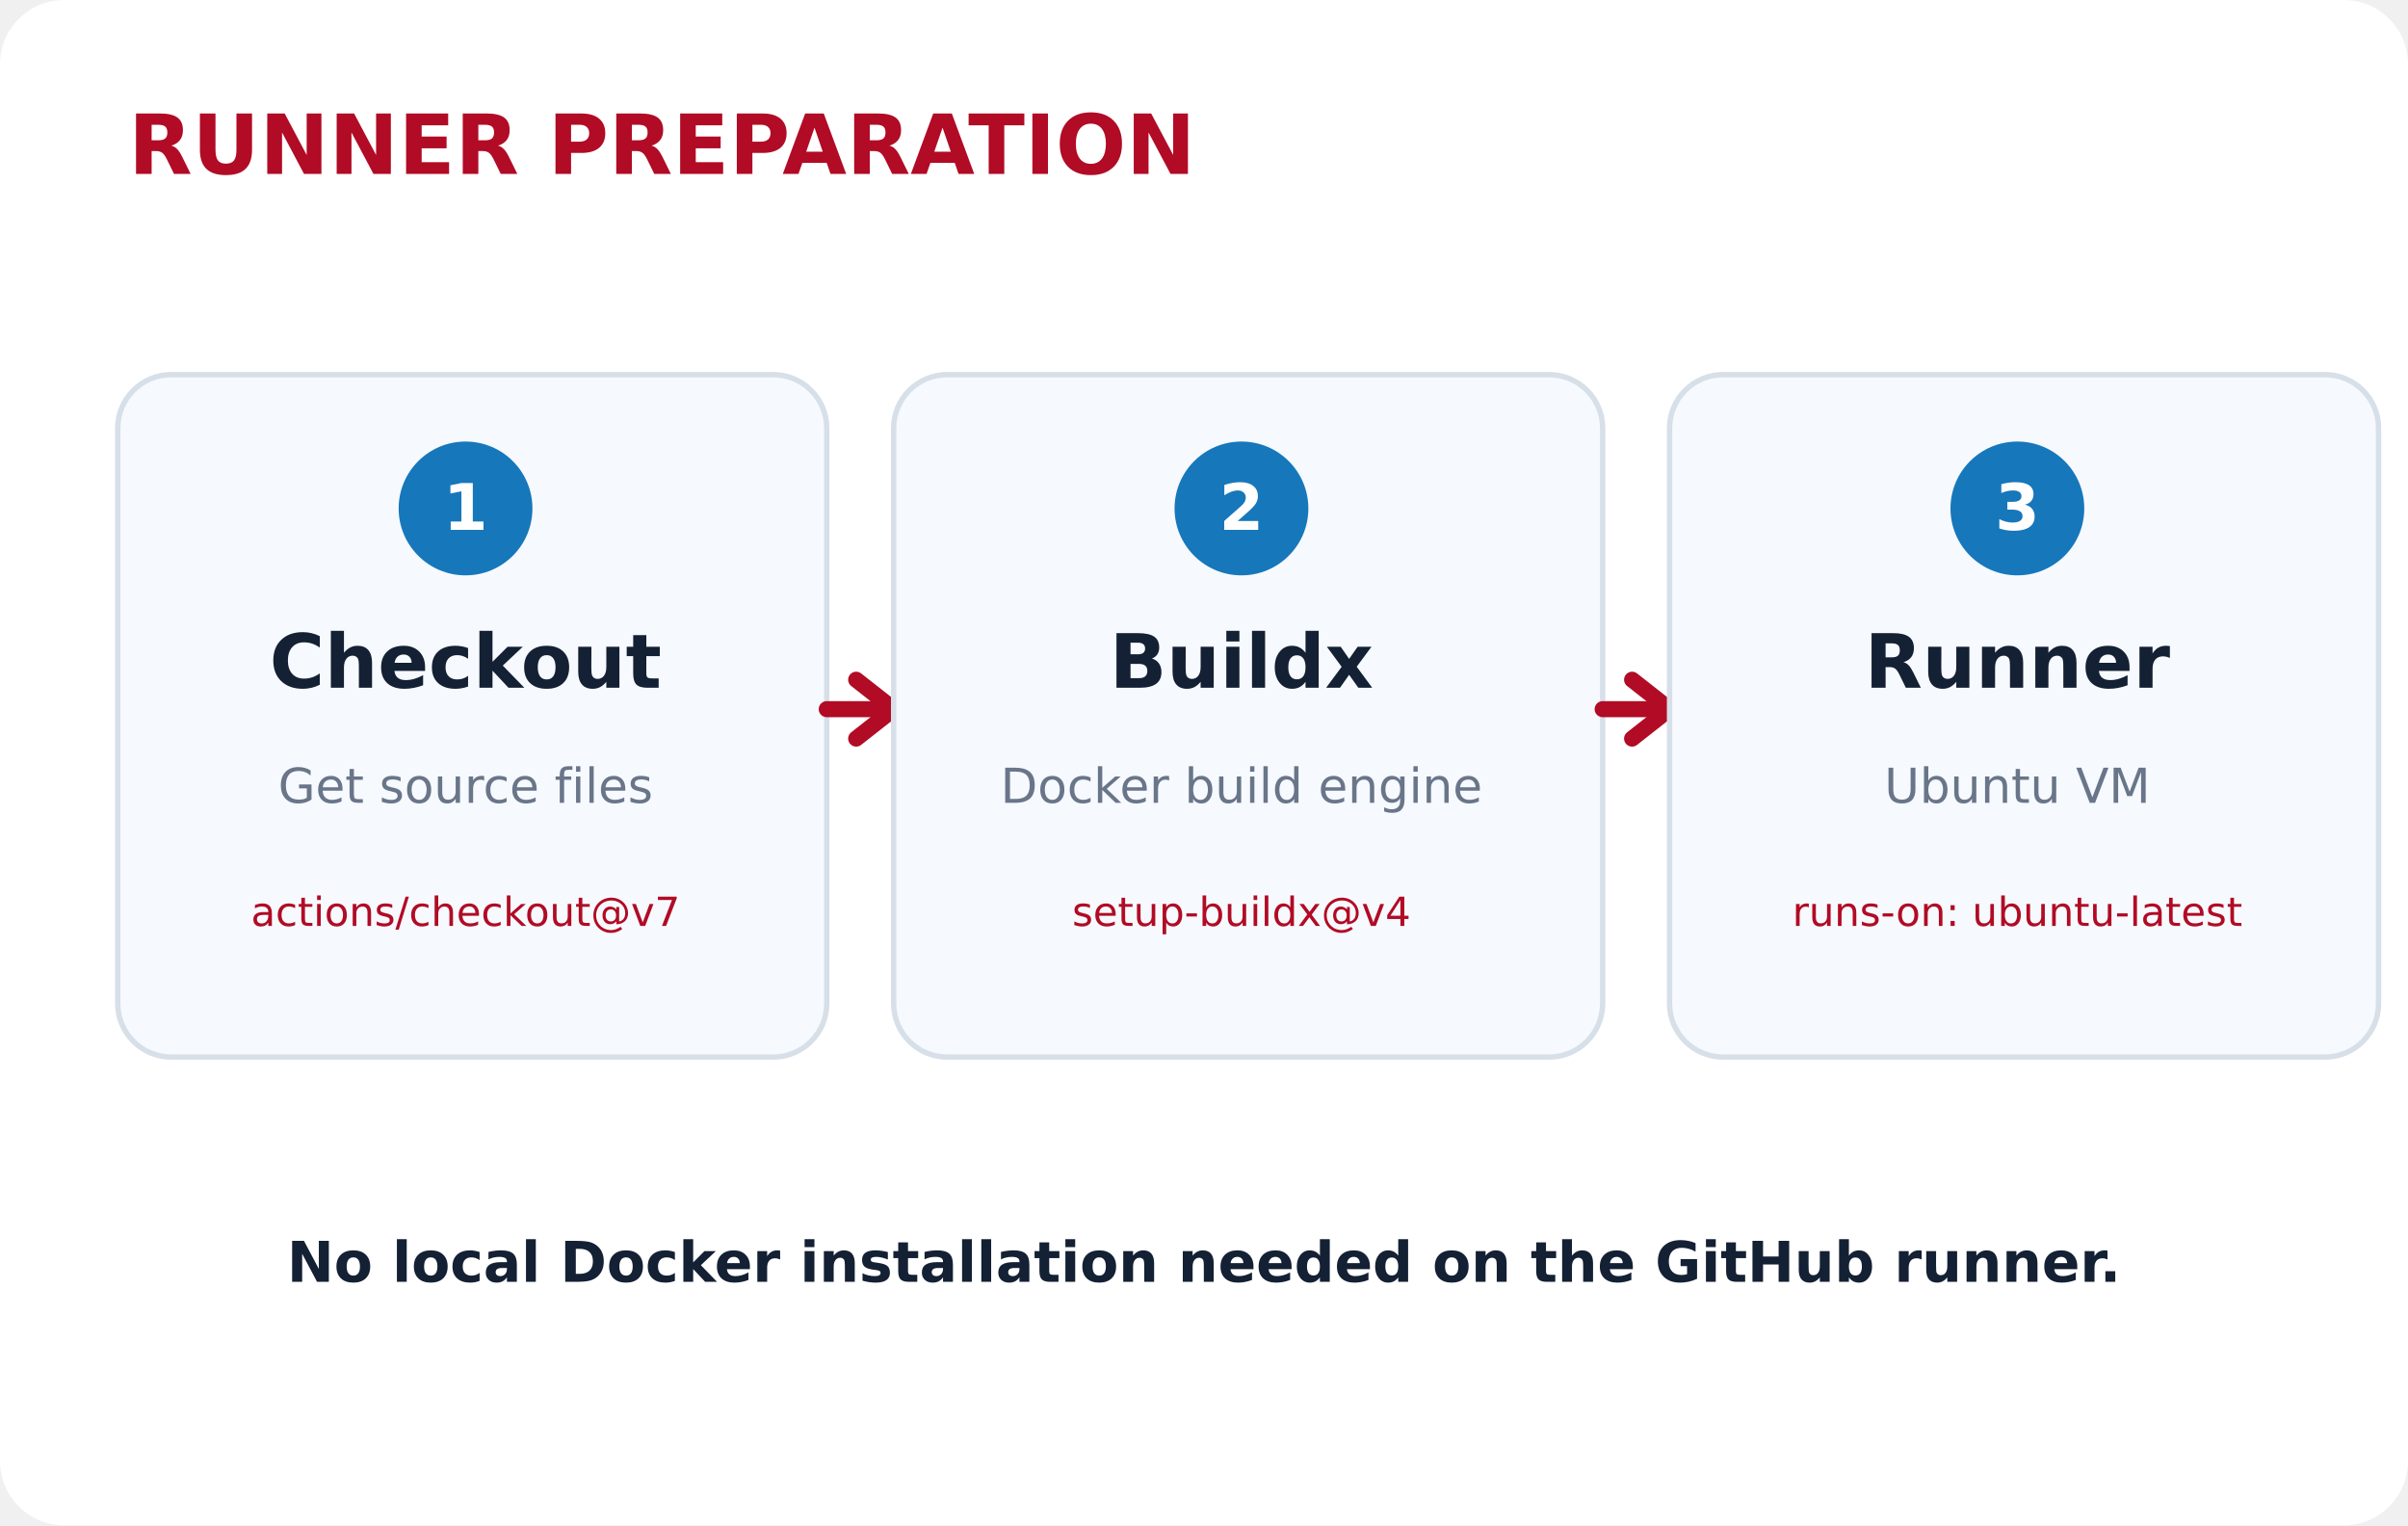
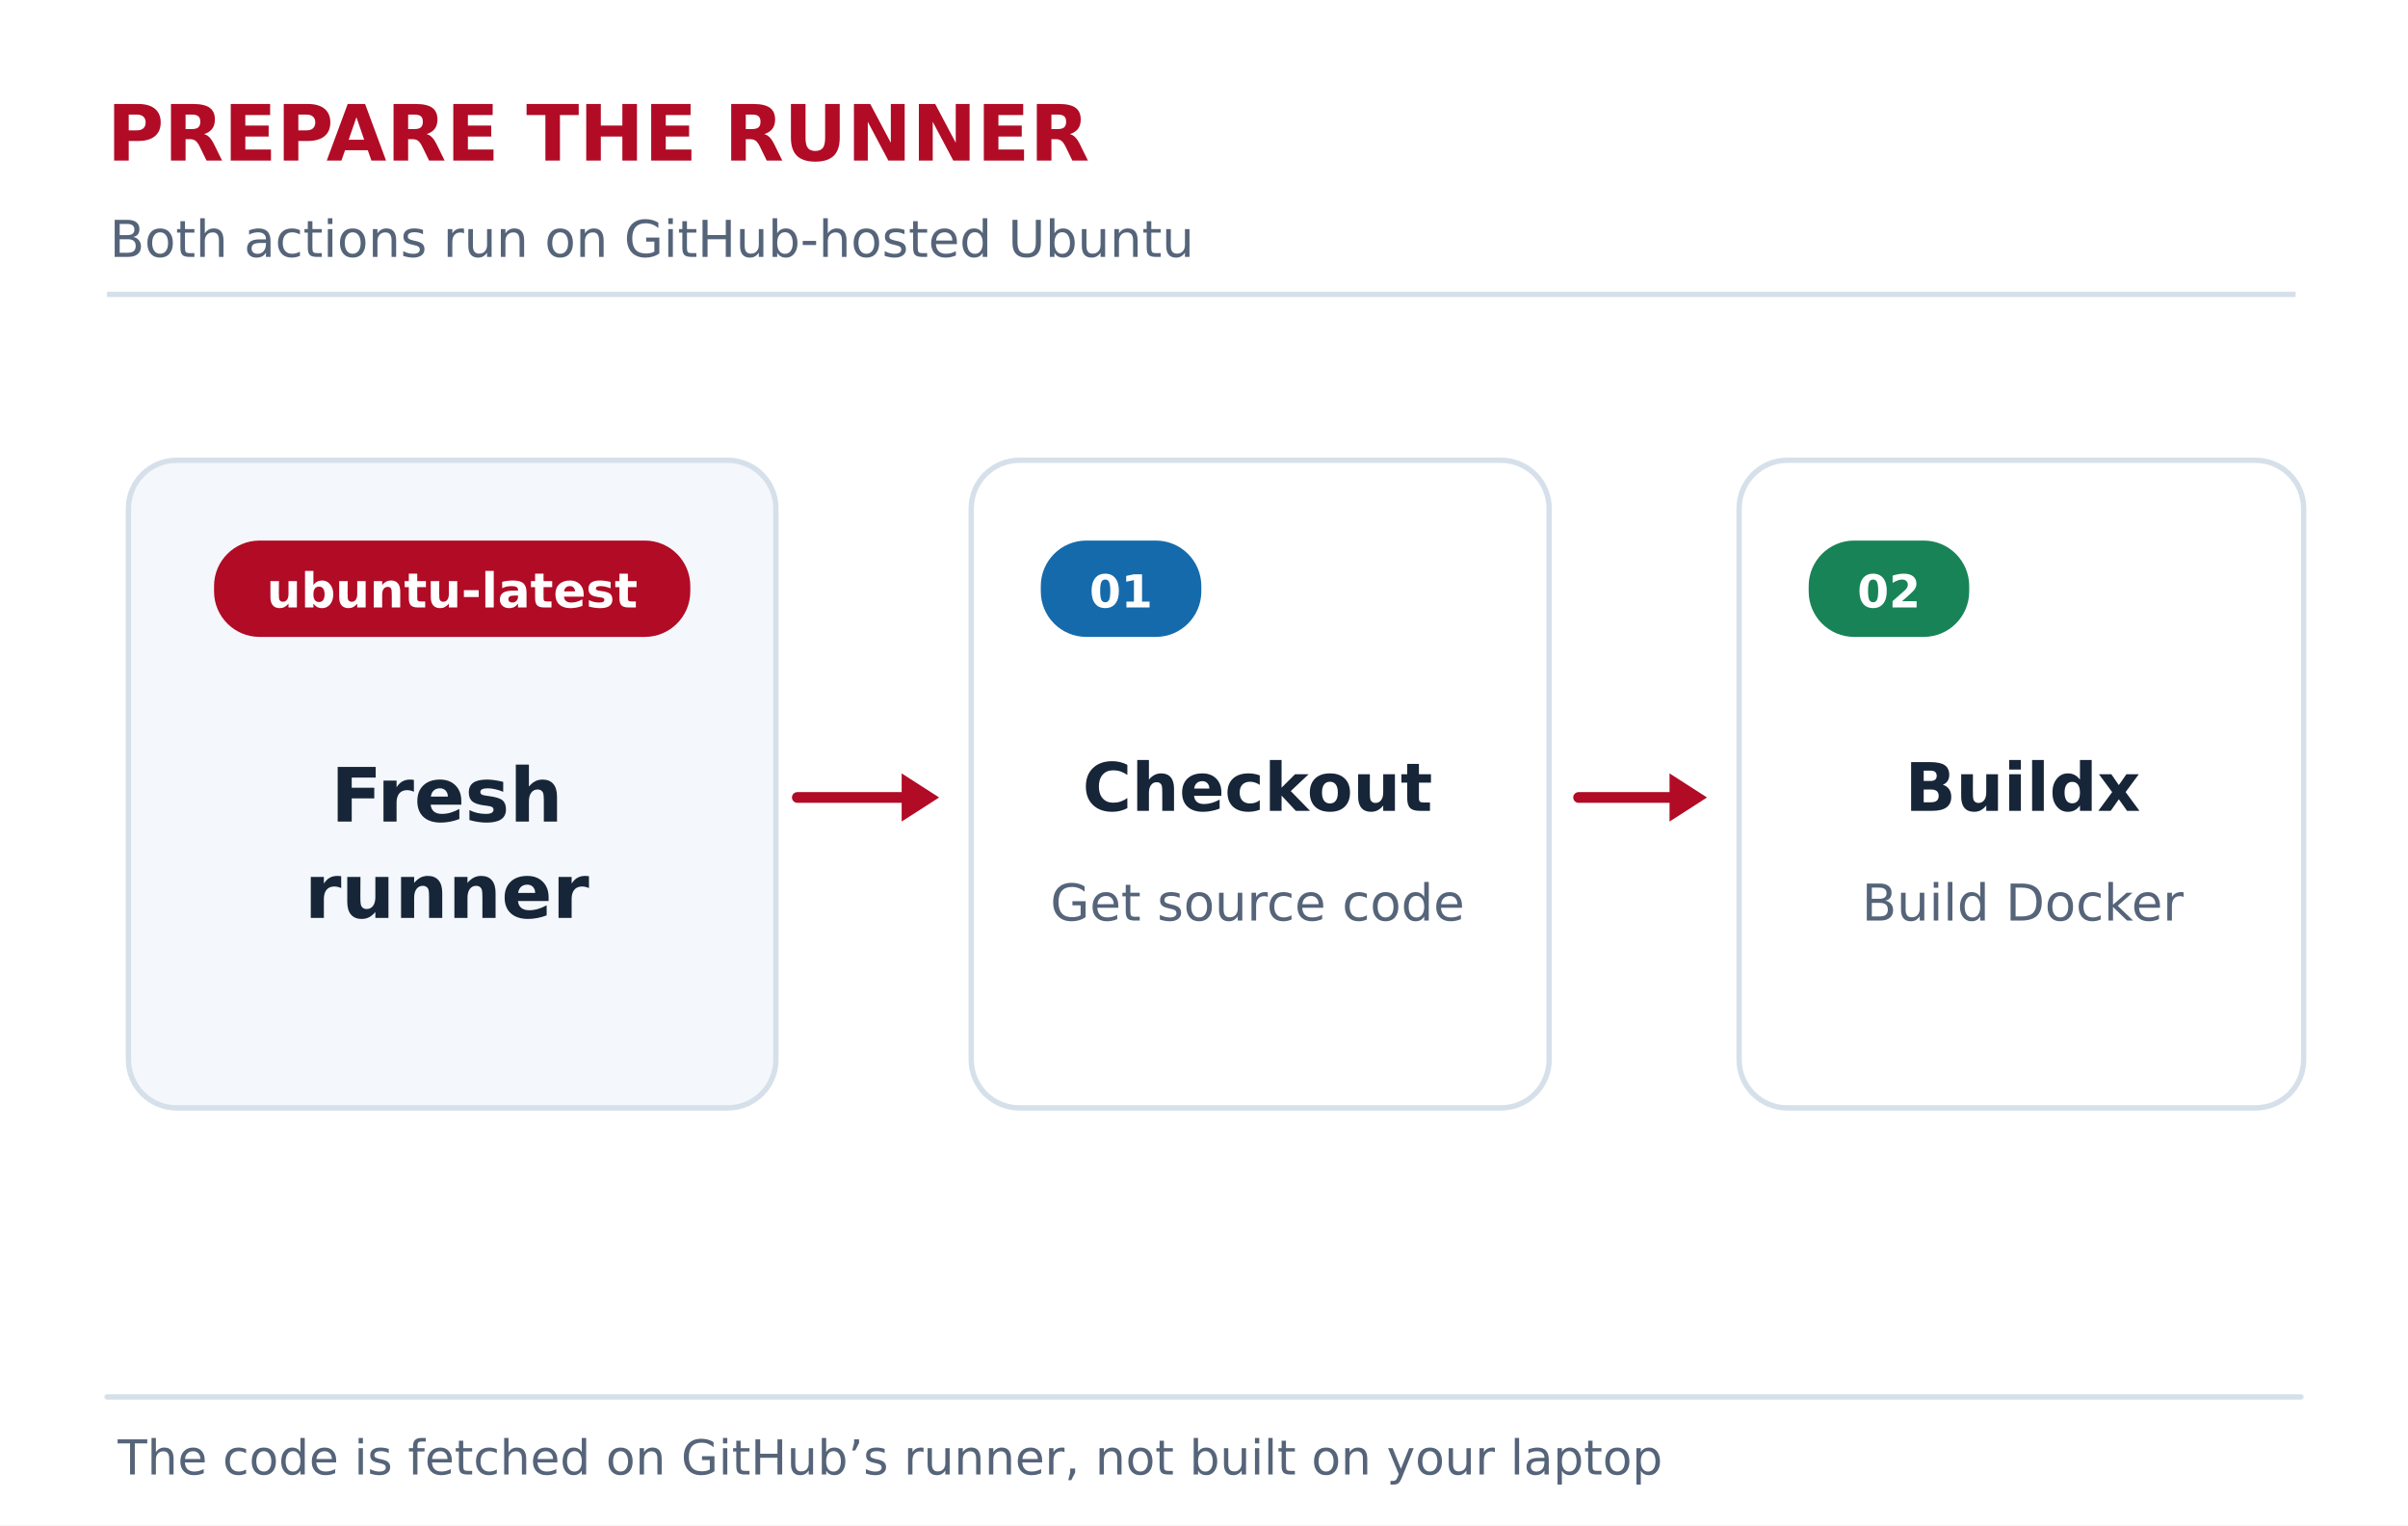
<svg xmlns="http://www.w3.org/2000/svg" baseProfile="full" height="570px" version="1.1" viewBox="0 0 900 570" width="900px">
  <defs />
-   <rect fill="#FFFFFF" height="570" rx="24" width="900" x="0" y="0" />
-   <text fill="#B10B25" font-family="DejaVu Sans,Arial" font-size="31" font-weight="bold" text-anchor="start" x="48" y="65">RUNNER PREPARATION</text>
-   <rect fill="#F6F9FD" height="255" rx="20" stroke="#D7DFE8" stroke-width="2" width="265" x="44" y="140" />
-   <circle cx="174" cy="190" fill="#1677BB" r="25" />
-   <text fill="white" font-family="DejaVu Sans,Arial" font-size="24" font-weight="bold" text-anchor="middle" x="174" y="198">1</text>
-   <text fill="#142033" font-family="DejaVu Sans,Arial" font-size="28" font-weight="bold" text-anchor="middle" x="174" y="257">Checkout</text>
-   <text fill="#697589" font-family="DejaVu Sans,Arial" font-size="18" font-weight="normal" text-anchor="middle" x="174" y="300">Get source files</text>
-   <text fill="#B10B25" font-family="DejaVu Sans,Arial" font-size="15" font-weight="normal" text-anchor="middle" x="174" y="346">actions/checkout@v7</text>
-   <line stroke="#B10B25" stroke-linecap="round" stroke-width="6" x1="309" x2="334" y1="265" y2="265" />
-   <line stroke="#B10B25" stroke-linecap="round" stroke-width="6" x1="334" x2="320" y1="265" y2="254" />
-   <line stroke="#B10B25" stroke-linecap="round" stroke-width="6" x1="334" x2="320" y1="265" y2="276" />
-   <rect fill="#F6F9FD" height="255" rx="20" stroke="#D7DFE8" stroke-width="2" width="265" x="334" y="140" />
-   <circle cx="464" cy="190" fill="#1677BB" r="25" />
-   <text fill="white" font-family="DejaVu Sans,Arial" font-size="24" font-weight="bold" text-anchor="middle" x="464" y="198">2</text>
-   <text fill="#142033" font-family="DejaVu Sans,Arial" font-size="28" font-weight="bold" text-anchor="middle" x="464" y="257">Buildx</text>
-   <text fill="#697589" font-family="DejaVu Sans,Arial" font-size="18" font-weight="normal" text-anchor="middle" x="464" y="300">Docker build engine</text>
-   <text fill="#B10B25" font-family="DejaVu Sans,Arial" font-size="15" font-weight="normal" text-anchor="middle" x="464" y="346">setup-buildx@v4</text>
-   <line stroke="#B10B25" stroke-linecap="round" stroke-width="6" x1="599" x2="624" y1="265" y2="265" />
-   <line stroke="#B10B25" stroke-linecap="round" stroke-width="6" x1="624" x2="610" y1="265" y2="254" />
-   <line stroke="#B10B25" stroke-linecap="round" stroke-width="6" x1="624" x2="610" y1="265" y2="276" />
-   <rect fill="#F6F9FD" height="255" rx="20" stroke="#D7DFE8" stroke-width="2" width="265" x="624" y="140" />
-   <circle cx="754" cy="190" fill="#1677BB" r="25" />
-   <text fill="white" font-family="DejaVu Sans,Arial" font-size="24" font-weight="bold" text-anchor="middle" x="754" y="198">3</text>
-   <text fill="#142033" font-family="DejaVu Sans,Arial" font-size="28" font-weight="bold" text-anchor="middle" x="754" y="257">Runner</text>
-   <text fill="#697589" font-family="DejaVu Sans,Arial" font-size="18" font-weight="normal" text-anchor="middle" x="754" y="300">Ubuntu VM</text>
-   <text fill="#B10B25" font-family="DejaVu Sans,Arial" font-size="15" font-weight="normal" text-anchor="middle" x="754" y="346">runs-on: ubuntu-latest</text>
-   <text fill="#142033" font-family="DejaVu Sans,Arial" font-size="21" font-weight="bold" text-anchor="middle" x="450" y="479">No local Docker installation needed on the GitHub runner.</text>
+   <rect fill="white" height="570" width="900" x="0" y="0" />
+   <text fill="#B10B25" font-family="DejaVu Sans" font-size="29" font-weight="bold" text-anchor="start" x="40" y="60">PREPARE THE RUNNER</text>
+   <text fill="#556479" font-family="DejaVu Sans" font-size="19" font-weight="normal" text-anchor="start" x="41" y="96">Both actions run on GitHub-hosted Ubuntu</text>
+   <line stroke="#D6E0EA" stroke-width="2" x1="40" x2="858" y1="110" y2="110" />
+   <rect fill="#F4F7FB" height="242" rx="18" ry="18" stroke="#D6E0EA" stroke-width="2" width="242" x="48" y="172" />
+   <rect fill="#B10B25" height="36" rx="17" ry="17" width="178" x="80" y="202" />
+   <text fill="white" font-family="DejaVu Sans" font-size="18" font-weight="bold" text-anchor="middle" x="169.0" y="227">ubuntu-latest</text>
+   <text fill="#172538" font-family="DejaVu Sans" font-size="28" font-weight="bold" text-anchor="middle" x="167" y="307">Fresh</text>
+   <text fill="#172538" font-family="DejaVu Sans" font-size="28" font-weight="bold" text-anchor="middle" x="167" y="343">runner</text>
+   <line stroke="#B10B25" stroke-linecap="round" stroke-width="4" x1="298" x2="342" y1="298" y2="298" />
+   <polygon fill="#B10B25" points="337,289 351,298 337,307" />
+   <rect fill="#FFFFFF" height="242" rx="18" ry="18" stroke="#D6E0EA" stroke-width="2" width="216" x="363" y="172" />
+   <rect fill="#156AAB" height="36" rx="17" ry="17" width="60" x="389" y="202" />
+   <text fill="white" font-family="DejaVu Sans" font-size="17" font-weight="bold" text-anchor="middle" x="419.0" y="227">01</text>
+   <text fill="#172538" font-family="DejaVu Sans" font-size="25" font-weight="bold" text-anchor="middle" x="470" y="303">Checkout</text>
+   <text fill="#556479" font-family="DejaVu Sans" font-size="19" font-weight="normal" text-anchor="middle" x="470" y="344">Get source code</text>
+   <line stroke="#B10B25" stroke-linecap="round" stroke-width="4" x1="590" x2="629" y1="298" y2="298" />
+   <polygon fill="#B10B25" points="624,289 638,298 624,307" />
+   <rect fill="#FFFFFF" height="242" rx="18" ry="18" stroke="#D6E0EA" stroke-width="2" width="211" x="650" y="172" />
+   <rect fill="#188357" height="36" rx="17" ry="17" width="60" x="676" y="202" />
+   <text fill="white" font-family="DejaVu Sans" font-size="17" font-weight="bold" text-anchor="middle" x="706.0" y="227">02</text>
+   <text fill="#172538" font-family="DejaVu Sans" font-size="25" font-weight="bold" text-anchor="middle" x="756" y="303">Buildx</text>
+   <text fill="#556479" font-family="DejaVu Sans" font-size="19" font-weight="normal" text-anchor="middle" x="756" y="344">Build Docker</text>
+   <line stroke="#D6E0EA" stroke-linecap="round" stroke-width="2" x1="40" x2="860" y1="522" y2="522" />
+   <text fill="#556479" font-family="DejaVu Sans" font-size="18" font-weight="normal" text-anchor="start" x="44" y="551">The code is fetched on GitHub’s runner, not built on your laptop</text>
</svg>
